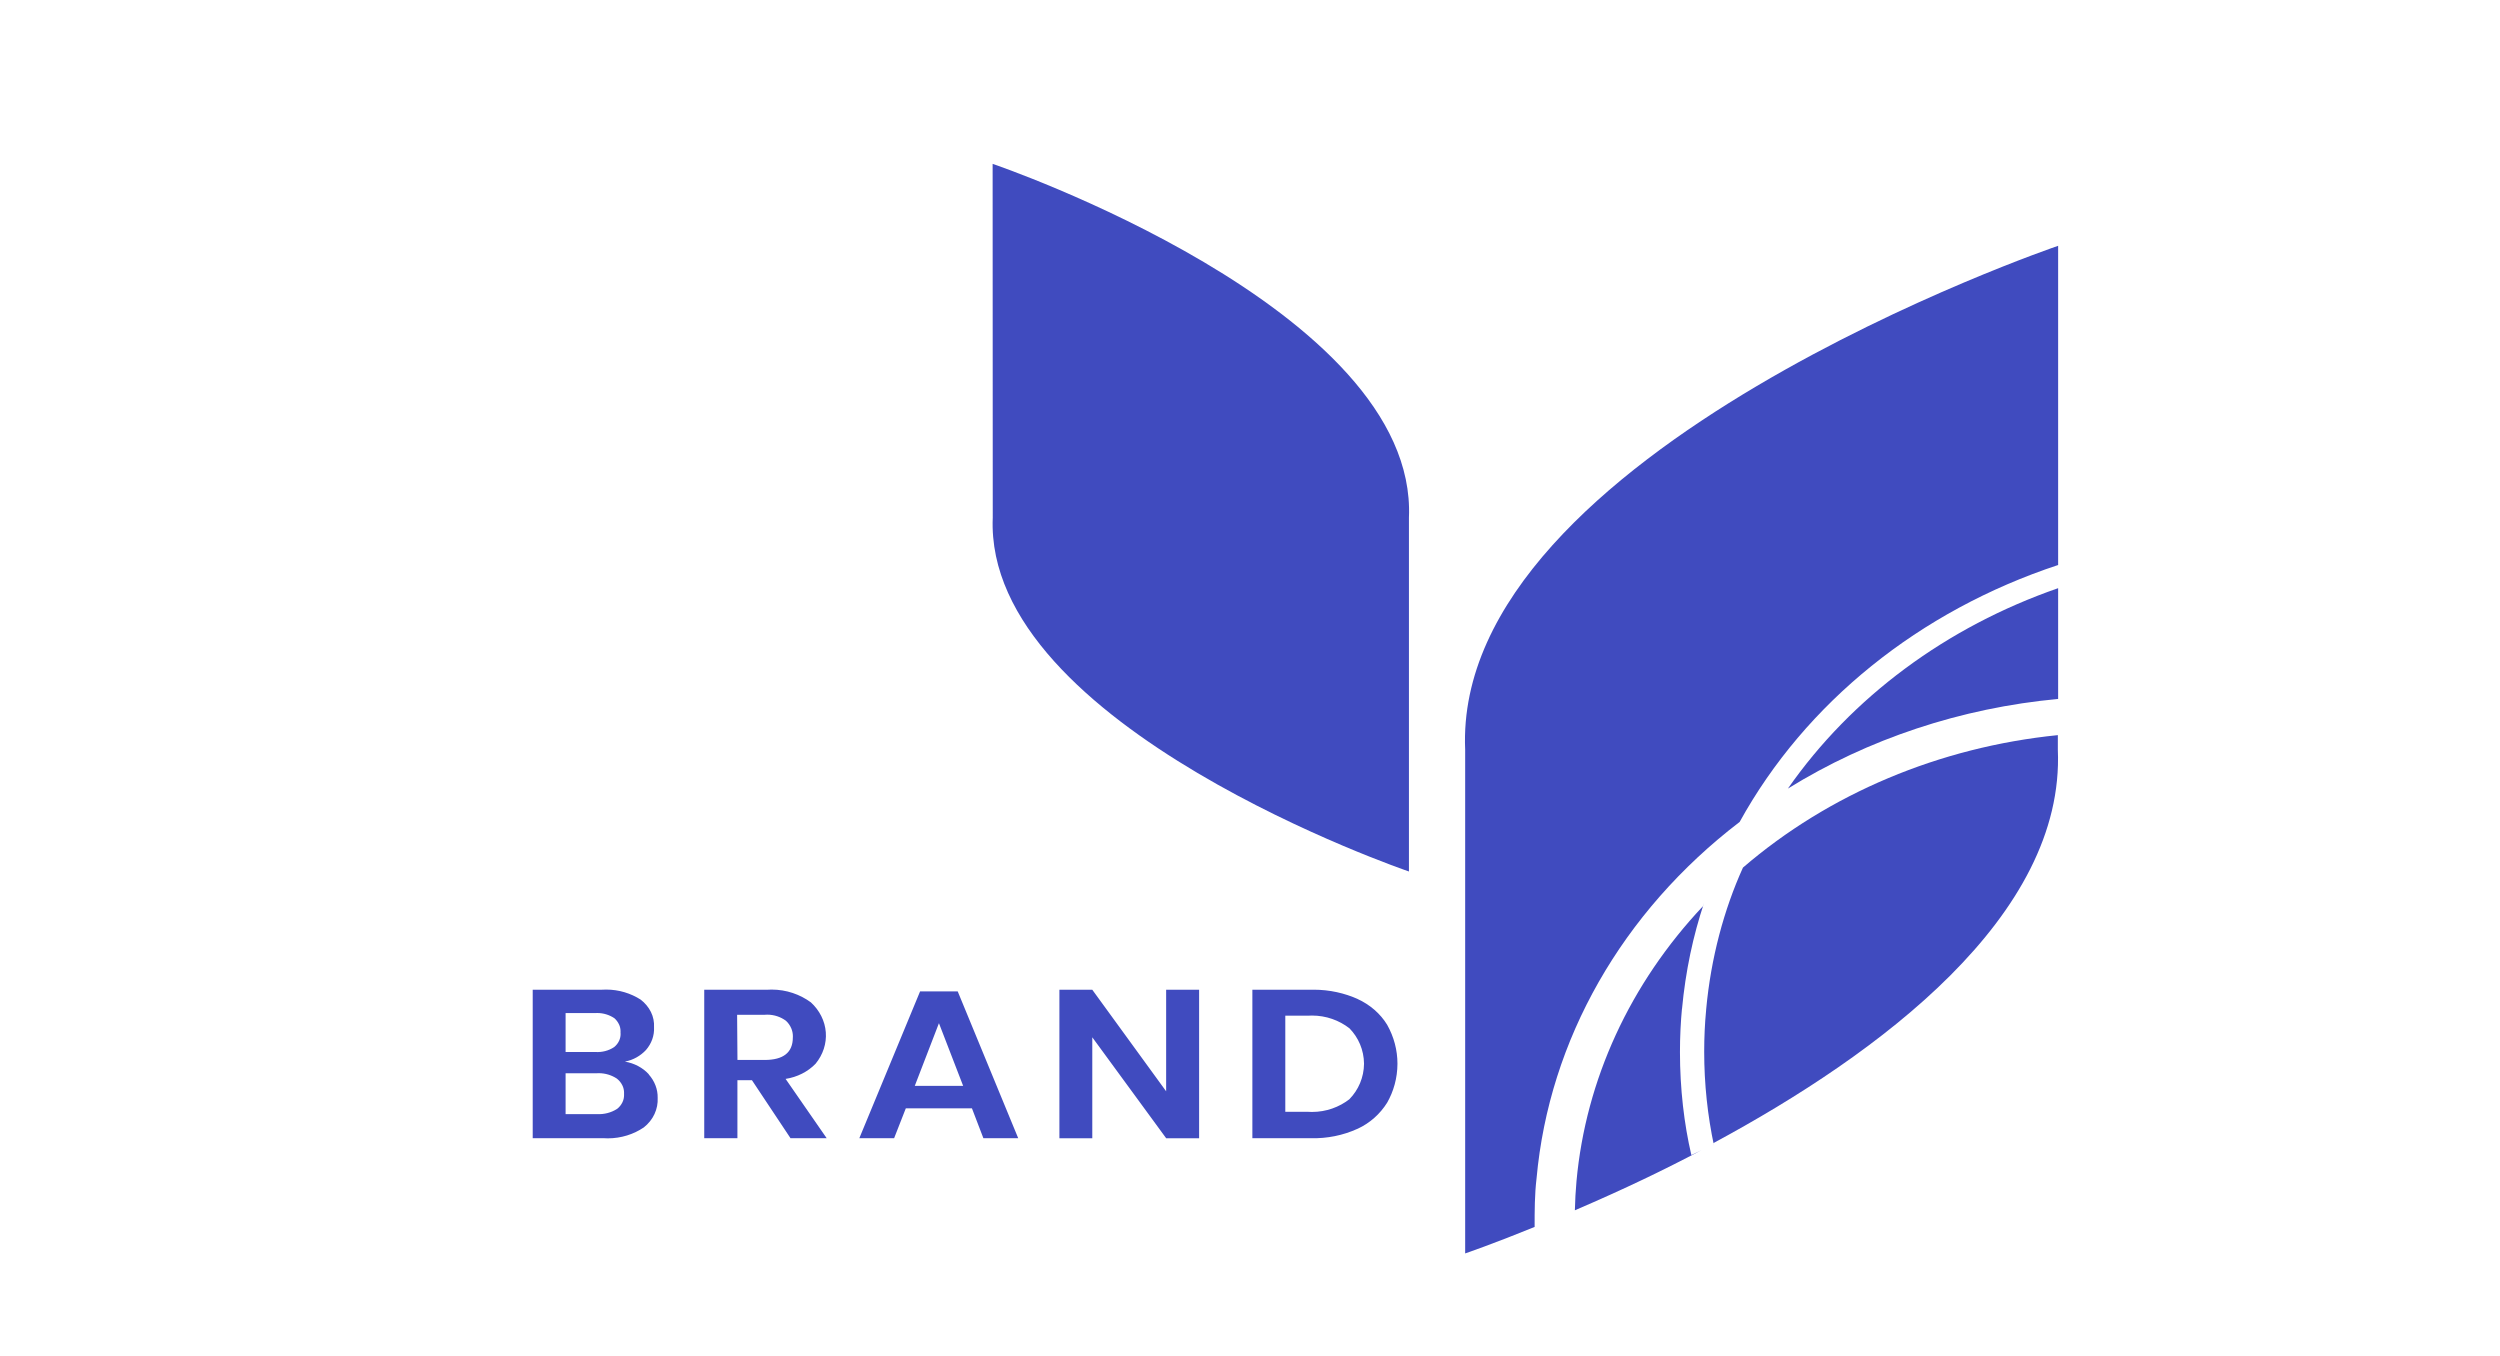
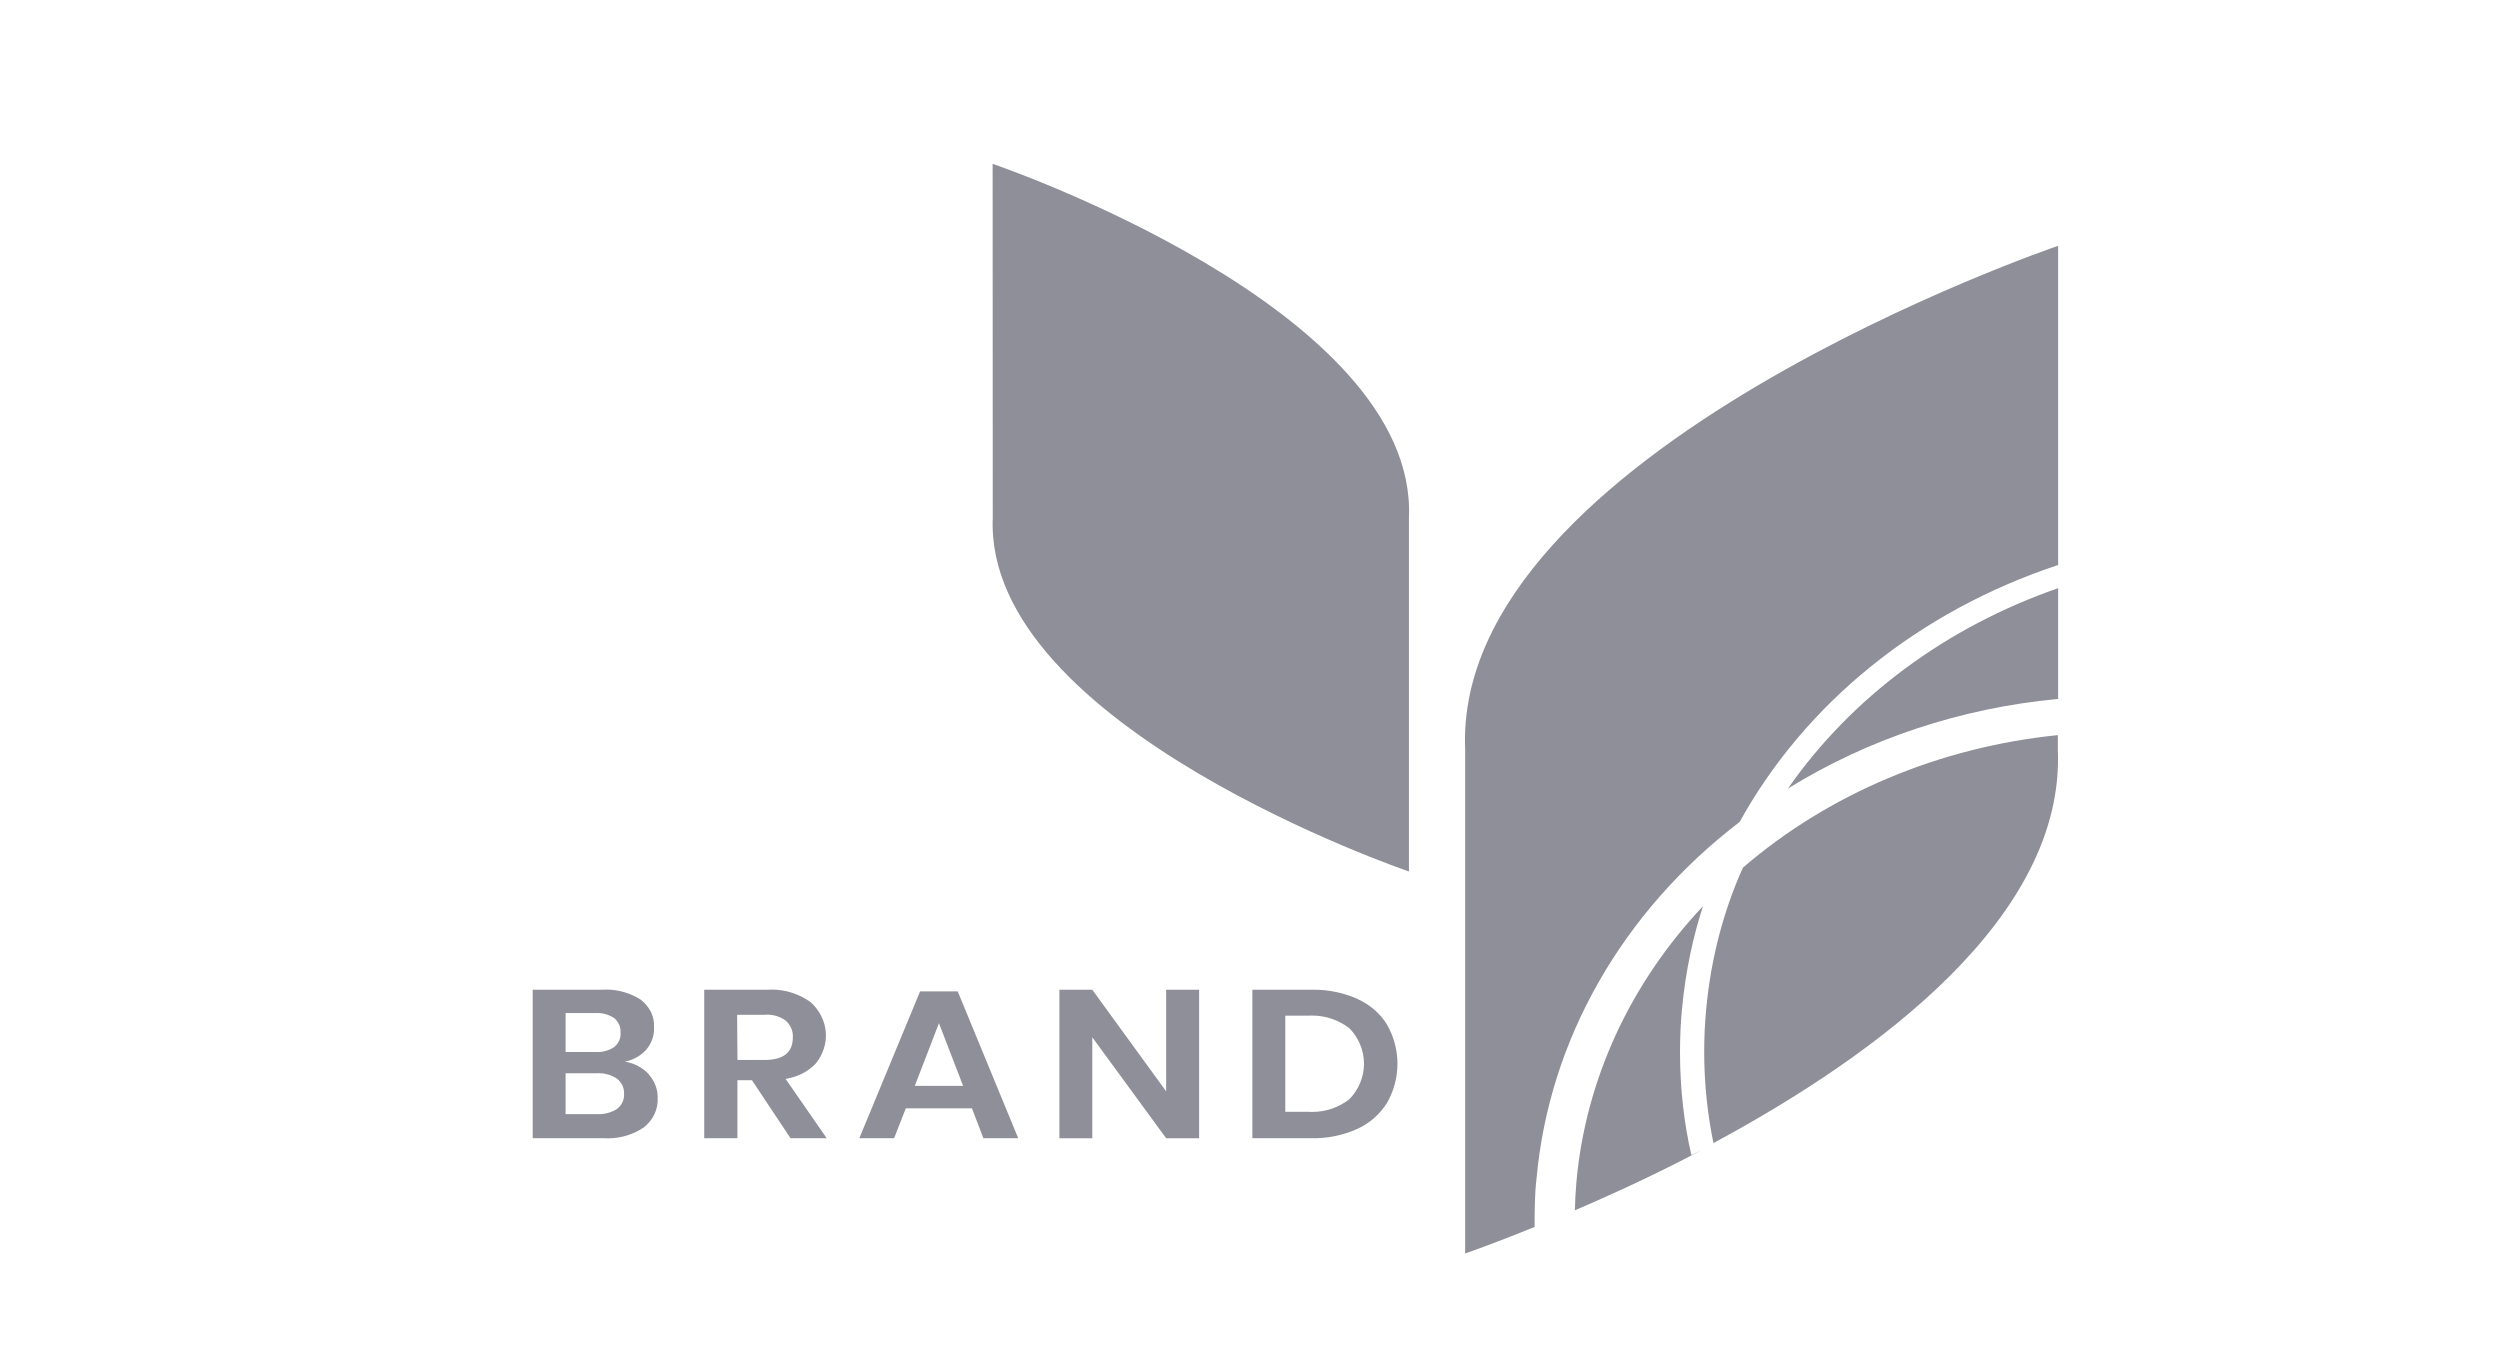
<svg xmlns="http://www.w3.org/2000/svg" version="1.1" width="59" height="32" viewBox="0 0 59 32">
-   <path fill="#404bbf" d="M15.31 25.356c0.14 0.157 0.215 0.352 0.211 0.553 0.007 0.131-0.019 0.262-0.075 0.383s-0.143 0.229-0.252 0.315c-0.239 0.162-0.534 0.258-0.851 0.258-0.035 0-0.070-0.001-0.105-0.004l0.005 0h-1.671v-3.504h1.637c0.029-0.002 0.063-0.003 0.097-0.003 0.301 0 0.581 0.088 0.817 0.239l-0.006-0.004c0.105 0.080 0.189 0.181 0.245 0.294s0.080 0.238 0.073 0.362c0.010 0.193-0.058 0.383-0.19 0.535-0.129 0.138-0.3 0.236-0.492 0.273l-0.006 0.001c0.222 0.037 0.422 0.143 0.565 0.299zM13.349 24.827h0.7c0.159 0.011 0.317-0.030 0.445-0.116 0.051-0.041 0.092-0.093 0.119-0.153l0.001-0.003c0.020-0.045 0.032-0.097 0.032-0.152 0-0.012-0.001-0.025-0.002-0.037l0 0.002c0.001-0.009 0.001-0.019 0.001-0.029 0-0.057-0.012-0.11-0.034-0.159l0.001 0.003c-0.028-0.062-0.067-0.114-0.116-0.156l-0.001-0c-0.113-0.075-0.252-0.12-0.401-0.12-0.020 0-0.040 0.001-0.060 0.002l0.003-0h-0.689v0.919zM14.562 26.171c0.055-0.042 0.098-0.096 0.128-0.158l0.001-0.003c0.024-0.049 0.037-0.107 0.037-0.168 0-0.010-0-0.019-0.001-0.028l0 0.001c0.001-0.007 0.001-0.016 0.001-0.025 0-0.063-0.014-0.122-0.040-0.175l0.001 0.002c-0.032-0.065-0.076-0.119-0.13-0.161l-0.001-0.001c-0.121-0.080-0.269-0.128-0.429-0.128-0.017 0-0.033 0-0.049 0.002l0.002-0h-0.734v0.964h0.743c0.167 0.009 0.333-0.034 0.47-0.122zM18.657 26.863l-0.911-1.37h-0.343v1.369h-0.783v-3.504h1.483c0.032-0.002 0.069-0.004 0.107-0.004 0.348 0 0.67 0.113 0.93 0.304l-0.004-0.003c0.207 0.19 0.333 0.441 0.353 0.707s-0.066 0.529-0.242 0.743c-0.183 0.189-0.433 0.315-0.707 0.357l0.97 1.4h-0.851zM17.403 25.015h0.641c0.445 0 0.667-0.177 0.667-0.531 0.001-0.009 0.001-0.019 0.001-0.029 0-0.066-0.014-0.129-0.038-0.187l0.001 0.003c-0.030-0.071-0.073-0.132-0.127-0.181l-0-0c-0.122-0.090-0.275-0.144-0.441-0.144-0.022 0-0.044 0.001-0.065 0.003l0.003-0h-0.649l0.008 1.066zM22.939 26.157h-1.562l-0.276 0.705h-0.821l1.434-3.465h0.888l1.428 3.465h-0.822l-0.27-0.705zM22.73 25.626l-0.571-1.479-0.57 1.479h1.141zM28.299 26.863h-0.777l-1.744-2.383v2.383h-0.776v-3.505h0.776l1.743 2.397v-2.397h0.778v3.504zM32.737 26.023c-0.169 0.27-0.409 0.482-0.693 0.614l-0.010 0.004c-0.338 0.154-0.714 0.23-1.093 0.221h-1.385v-3.504h1.385c0.019-0 0.042-0.001 0.064-0.001 0.372 0 0.726 0.080 1.045 0.223l-0.016-0.006c0.298 0.135 0.543 0.349 0.703 0.611 0.16 0.285 0.243 0.6 0.243 0.919-0.001 0.338-0.091 0.655-0.248 0.928l0.005-0.009zM31.847 25.94c0.211-0.216 0.341-0.511 0.344-0.836v-0c-0.003-0.326-0.133-0.62-0.344-0.836l0 0c-0.242-0.188-0.55-0.301-0.884-0.301-0.031 0-0.063 0.001-0.094 0.003l0.004-0h-0.54v2.269h0.54c0.027 0.002 0.058 0.003 0.090 0.003 0.334 0 0.642-0.113 0.887-0.303l-0.003 0.002zM23.426 3.867s10.038 3.411 9.825 8.349v8.351s-10.031-3.414-9.822-8.351l-0.003-8.349zM42.194 18.611c1.895-1.175 4.089-1.903 6.378-2.116v-2.614c-2.638 0.915-4.875 2.574-6.378 4.73z" />
-   <path fill="#404bbf" d="M41.055 19.399c1.551-2.813 4.242-4.983 7.517-6.065v-7.533s-14.296 4.86-13.994 11.891v11.889s0.637-0.217 1.639-0.625c0-0.38 0-0.763 0.046-1.149 0.296-3.264 2.019-6.289 4.792-8.409z" />
-   <path fill="#404bbf" d="M39.695 23.815c0.084-0.899 0.261-1.726 0.523-2.513l-0.023 0.079c-1.727 1.831-2.772 4.103-2.99 6.497-0.021 0.226-0.032 0.451-0.038 0.685 1.198-0.515 2.101-0.952 2.986-1.418l-0.237 0.114c-0.171-0.73-0.269-1.569-0.269-2.43 0-0.357 0.017-0.709 0.050-1.057l-0.003 0.044zM40.263 23.858c-0.028 0.289-0.044 0.624-0.044 0.963 0 0.763 0.080 1.506 0.233 2.224l-0.012-0.070c3.906-2.104 8.294-5.354 8.125-9.283v-0.343c-2.79 0.282-5.401 1.38-7.431 3.126-0.448 0.989-0.757 2.136-0.868 3.341l-0.003 0.042z" />
+   <path fill="#8e8f99" d="M15.31 25.356c0.14 0.157 0.215 0.352 0.211 0.553 0.007 0.131-0.019 0.262-0.075 0.383s-0.143 0.229-0.252 0.315c-0.239 0.162-0.534 0.258-0.851 0.258-0.035 0-0.070-0.001-0.105-0.004l0.005 0h-1.671v-3.504h1.637c0.029-0.002 0.063-0.003 0.097-0.003 0.301 0 0.581 0.088 0.817 0.239l-0.006-0.004c0.105 0.080 0.189 0.181 0.245 0.294s0.080 0.238 0.073 0.362c0.010 0.193-0.058 0.383-0.19 0.535-0.129 0.138-0.3 0.236-0.492 0.273l-0.006 0.001c0.222 0.037 0.422 0.143 0.565 0.299zM13.349 24.827h0.7c0.159 0.011 0.317-0.030 0.445-0.116 0.051-0.041 0.092-0.093 0.119-0.153l0.001-0.003c0.020-0.045 0.032-0.097 0.032-0.152 0-0.012-0.001-0.025-0.002-0.037l0 0.002c0.001-0.009 0.001-0.019 0.001-0.029 0-0.057-0.012-0.11-0.034-0.159l0.001 0.003c-0.028-0.062-0.067-0.114-0.116-0.156l-0.001-0c-0.113-0.075-0.252-0.12-0.401-0.12-0.020 0-0.040 0.001-0.060 0.002l0.003-0h-0.689v0.919zM14.562 26.171c0.055-0.042 0.098-0.096 0.128-0.158l0.001-0.003c0.024-0.049 0.037-0.107 0.037-0.168 0-0.010-0-0.019-0.001-0.028l0 0.001c0.001-0.007 0.001-0.016 0.001-0.025 0-0.063-0.014-0.122-0.040-0.175l0.001 0.002c-0.032-0.065-0.076-0.119-0.13-0.161l-0.001-0.001c-0.121-0.080-0.269-0.128-0.429-0.128-0.016 0-0.033 0-0.049 0.002l0.002-0h-0.734v0.964h0.743c0.167 0.009 0.333-0.034 0.47-0.122zM18.657 26.863l-0.911-1.37h-0.343v1.369h-0.783v-3.504h1.483c0.032-0.002 0.069-0.004 0.107-0.004 0.348 0 0.67 0.113 0.93 0.304l-0.004-0.003c0.207 0.19 0.333 0.441 0.353 0.707s-0.066 0.529-0.242 0.743c-0.183 0.189-0.433 0.315-0.707 0.357l0.97 1.4h-0.851zM17.403 25.015h0.641c0.445 0 0.667-0.177 0.667-0.531 0.001-0.009 0.001-0.019 0.001-0.029 0-0.066-0.014-0.129-0.038-0.187l0.001 0.003c-0.030-0.071-0.073-0.132-0.127-0.181l-0-0c-0.122-0.090-0.275-0.144-0.441-0.144-0.022 0-0.044 0.001-0.065 0.003l0.003-0h-0.649l0.008 1.066zM22.939 26.157h-1.562l-0.276 0.705h-0.821l1.434-3.465h0.888l1.428 3.465h-0.822l-0.27-0.705zM22.73 25.627l-0.571-1.479-0.57 1.479h1.141zM28.299 26.863h-0.777l-1.744-2.383v2.383h-0.776v-3.505h0.776l1.743 2.397v-2.397h0.778v3.504zM32.737 26.023c-0.169 0.27-0.409 0.482-0.693 0.614l-0.010 0.004c-0.338 0.154-0.714 0.23-1.093 0.221h-1.385v-3.504h1.385c0.019-0.001 0.042-0.001 0.064-0.001 0.372 0 0.726 0.080 1.045 0.223l-0.016-0.006c0.298 0.135 0.543 0.349 0.703 0.611 0.16 0.285 0.243 0.6 0.243 0.919-0.001 0.338-0.091 0.655-0.248 0.928l0.005-0.009zM31.847 25.94c0.211-0.216 0.341-0.511 0.344-0.836v-0c-0.003-0.326-0.133-0.62-0.344-0.836l0 0c-0.242-0.188-0.55-0.301-0.884-0.301-0.031 0-0.063 0.001-0.094 0.003l0.004-0h-0.54v2.269h0.54c0.027 0.002 0.058 0.003 0.090 0.003 0.334 0 0.642-0.113 0.887-0.303l-0.003 0.002zM23.426 3.867s10.038 3.411 9.825 8.349v8.351s-10.031-3.414-9.822-8.351l-0.003-8.349zM42.194 18.611c1.895-1.175 4.089-1.903 6.378-2.116v-2.614c-2.638 0.915-4.875 2.574-6.378 4.73z" />
+   <path fill="#8e8f99" d="M41.055 19.399c1.551-2.813 4.242-4.983 7.517-6.065v-7.533s-14.296 4.86-13.994 11.891v11.889s0.637-0.217 1.639-0.625c0-0.38 0-0.763 0.046-1.149 0.296-3.264 2.019-6.289 4.792-8.409z" />
+   <path fill="#8e8f99" d="M39.695 23.815c0.084-0.899 0.261-1.726 0.523-2.513l-0.023 0.079c-1.727 1.831-2.772 4.103-2.99 6.497-0.021 0.226-0.032 0.451-0.038 0.685 1.198-0.515 2.101-0.951 2.987-1.418l-0.237 0.114c-0.171-0.73-0.269-1.569-0.269-2.43 0-0.357 0.017-0.709 0.050-1.057l-0.003 0.044zM40.263 23.858c-0.028 0.289-0.044 0.624-0.044 0.963 0 0.763 0.080 1.506 0.233 2.224l-0.012-0.070c3.906-2.104 8.294-5.354 8.125-9.283v-0.343c-2.79 0.282-5.401 1.38-7.431 3.126-0.448 0.989-0.757 2.136-0.868 3.341l-0.003 0.042z" />
</svg>
